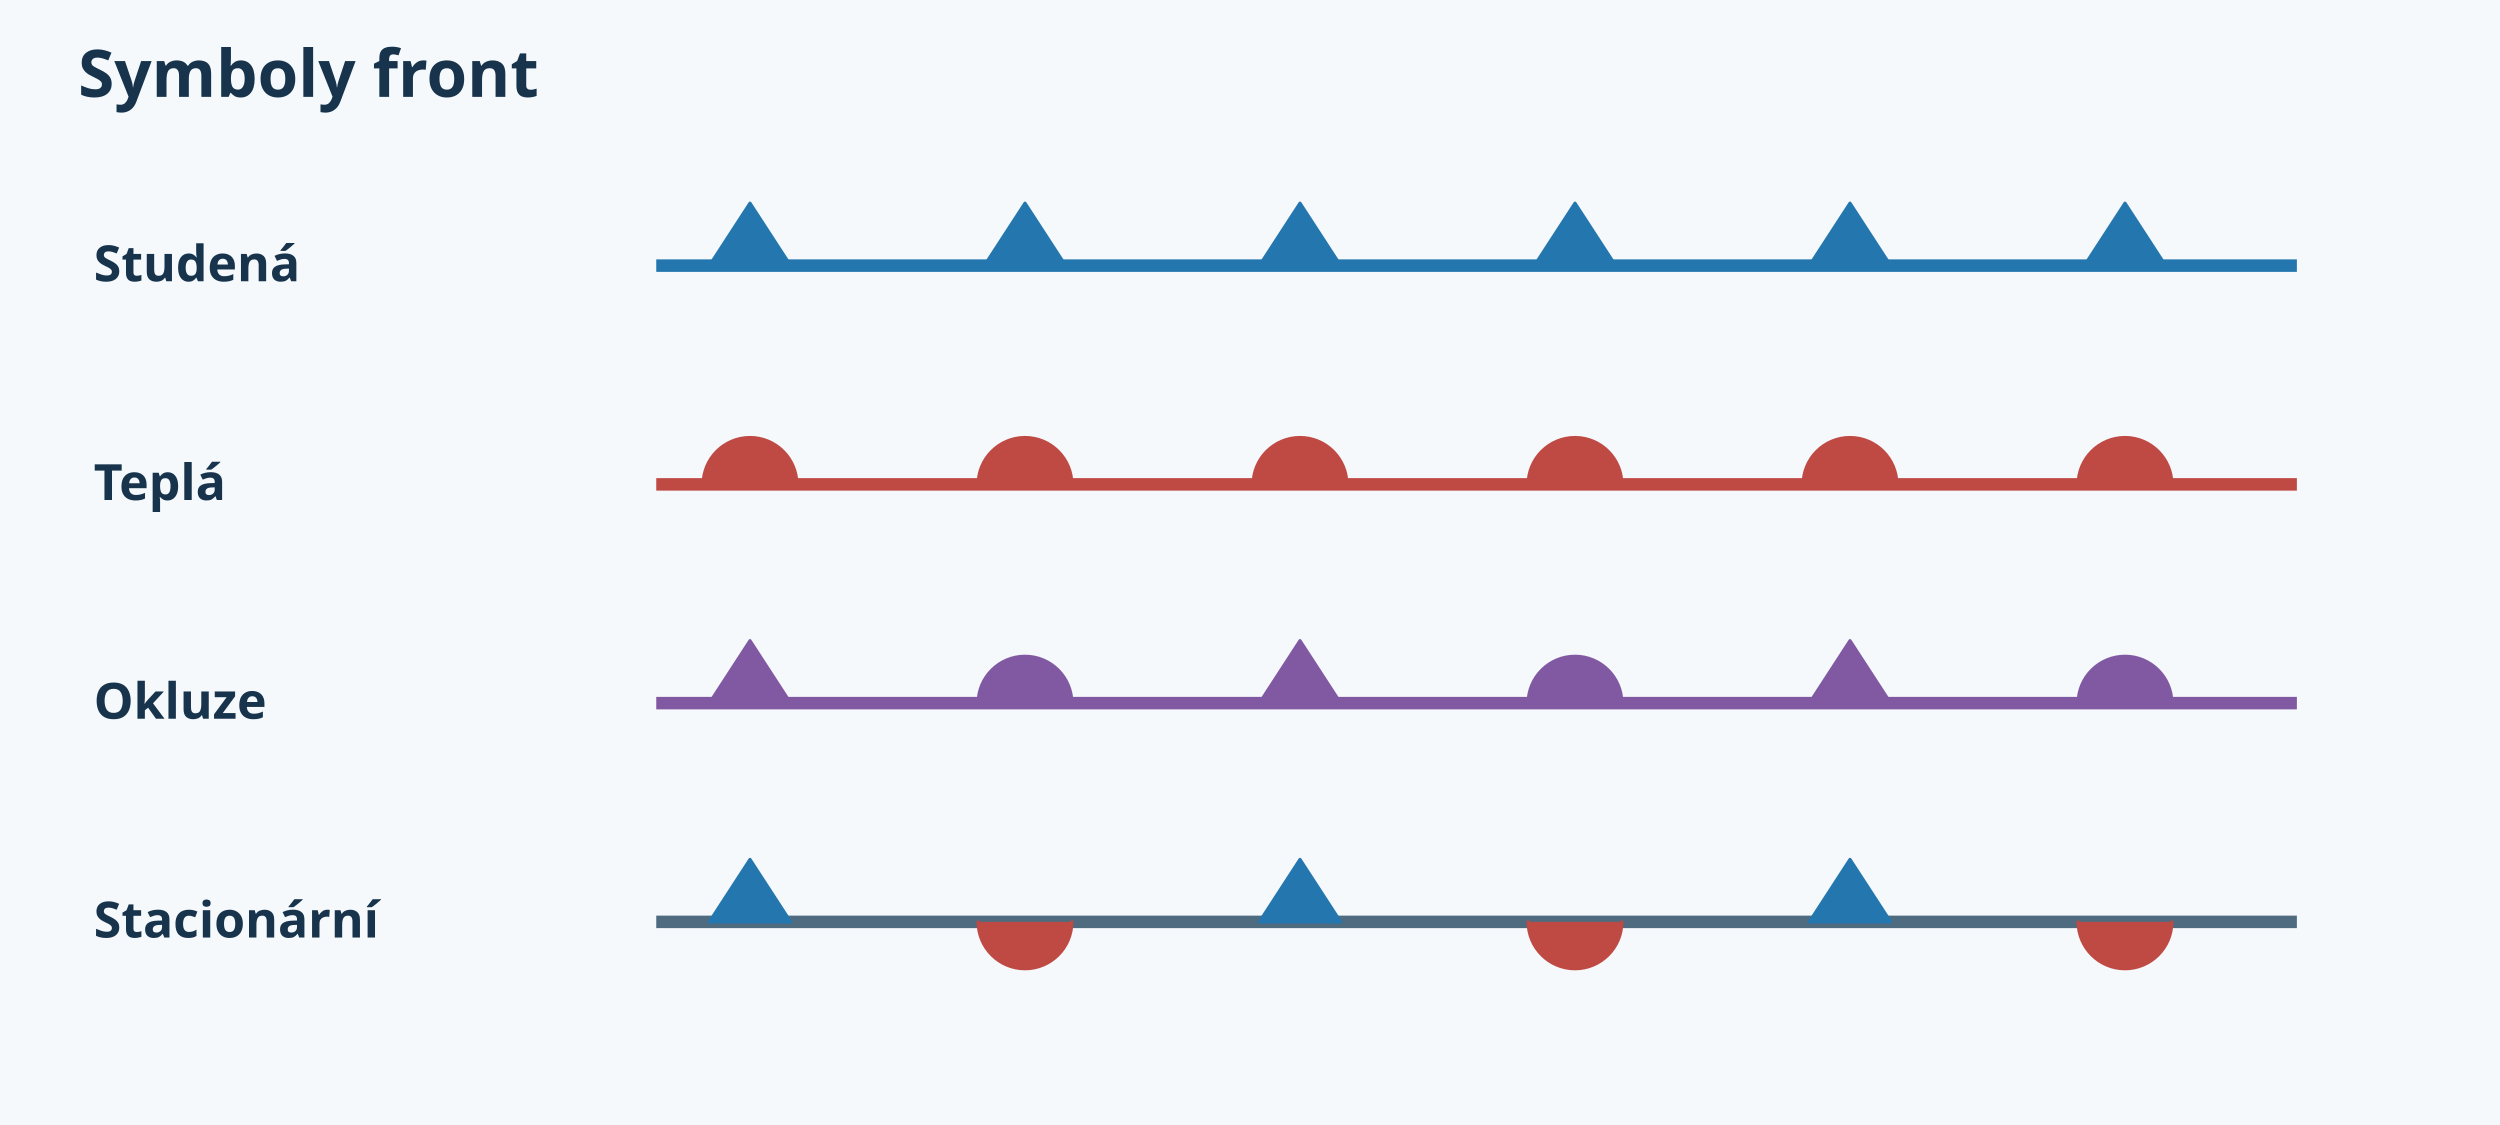
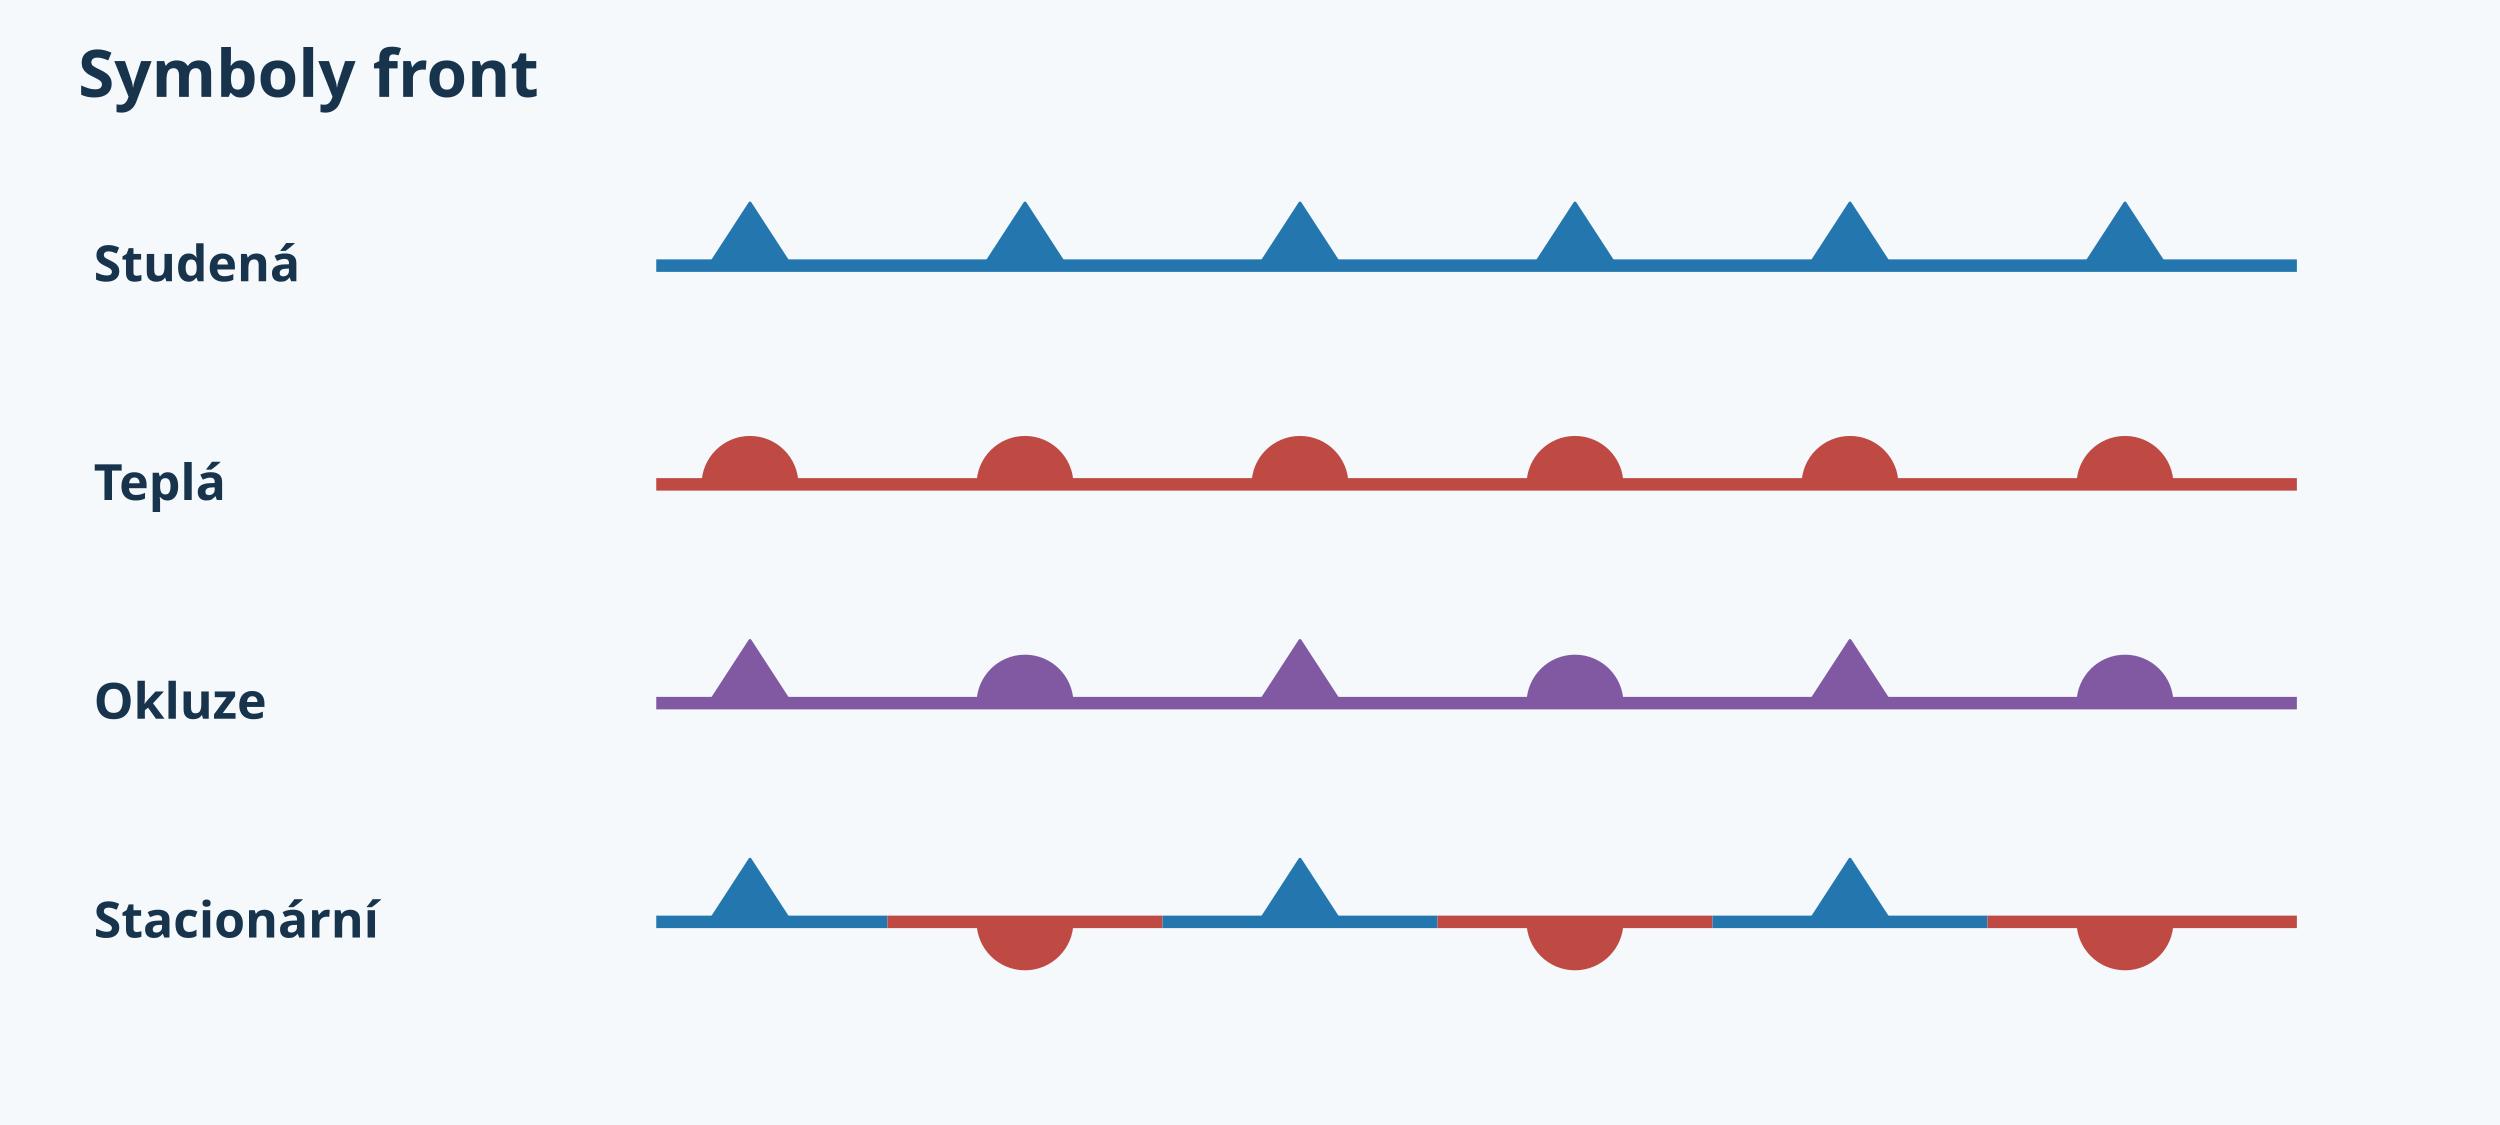
<svg xmlns="http://www.w3.org/2000/svg" viewBox="0 0 800 360" width="800" height="360" role="img" aria-labelledby="title desc">
  <defs>
    <marker id="a-2376ae" viewBox="0 0 10 10" refX="8.8" refY="5" markerWidth="6" markerHeight="6" orient="auto-start-reverse">
      <path d="M0 0 L10 5 L0 10 Z" fill="#2376ae" />
    </marker>
    <marker id="a-bf4a44" viewBox="0 0 10 10" refX="8.8" refY="5" markerWidth="6" markerHeight="6" orient="auto-start-reverse">
      <path d="M0 0 L10 5 L0 10 Z" fill="#bf4a44" />
    </marker>
    <marker id="a-198568" viewBox="0 0 10 10" refX="8.8" refY="5" markerWidth="6" markerHeight="6" orient="auto-start-reverse">
      <path d="M0 0 L10 5 L0 10 Z" fill="#198568" />
    </marker>
    <marker id="a-4e6b80" viewBox="0 0 10 10" refX="8.8" refY="5" markerWidth="6" markerHeight="6" orient="auto-start-reverse">
      <path d="M0 0 L10 5 L0 10 Z" fill="#4e6b80" />
    </marker>
    <marker id="a-8059a2" viewBox="0 0 10 10" refX="8.8" refY="5" markerWidth="6" markerHeight="6" orient="auto-start-reverse">
      <path d="M0 0 L10 5 L0 10 Z" fill="#8059a2" />
    </marker>
    <marker id="a-18344d" viewBox="0 0 10 10" refX="8.8" refY="5" markerWidth="6" markerHeight="6" orient="auto-start-reverse">
      <path d="M0 0 L10 5 L0 10 Z" fill="#18344d" />
    </marker>
    <marker id="a-e6b34d" viewBox="0 0 10 10" refX="8.8" refY="5" markerWidth="6" markerHeight="6" orient="auto-start-reverse">
      <path d="M0 0 L10 5 L0 10 Z" fill="#e6b34d" />
    </marker>
  </defs>
  <rect width="800" height="360" fill="#f5f9fc" />
  <g font-family="system-ui, sans-serif">
    <text x="25" y="31" font-size="21" fill="#18344d" font-weight="700" text-anchor="start">Symboly front</text>
    <text x="30" y="90" font-size="16" fill="#18344d" font-weight="700" text-anchor="start">Studená</text>
    <line x1="210" y1="85" x2="735" y2="85" stroke="#2376ae" stroke-width="4" />
    <path d="M227 85 L240 65 L253 85 Z" fill="#2376ae" stroke="#2376ae" stroke-width="1" stroke-linecap="round" stroke-linejoin="round" />
    <path d="M315 85 L328 65 L341 85 Z" fill="#2376ae" stroke="#2376ae" stroke-width="1" stroke-linecap="round" stroke-linejoin="round" />
    <path d="M403 85 L416 65 L429 85 Z" fill="#2376ae" stroke="#2376ae" stroke-width="1" stroke-linecap="round" stroke-linejoin="round" />
    <path d="M491 85 L504 65 L517 85 Z" fill="#2376ae" stroke="#2376ae" stroke-width="1" stroke-linecap="round" stroke-linejoin="round" />
    <path d="M579 85 L592 65 L605 85 Z" fill="#2376ae" stroke="#2376ae" stroke-width="1" stroke-linecap="round" stroke-linejoin="round" />
    <path d="M667 85 L680 65 L693 85 Z" fill="#2376ae" stroke="#2376ae" stroke-width="1" stroke-linecap="round" stroke-linejoin="round" />
    <text x="30" y="160" font-size="16" fill="#18344d" font-weight="700" text-anchor="start">Teplá</text>
    <line x1="210" y1="155" x2="735" y2="155" stroke="#bf4a44" stroke-width="4" />
    <path d="M225 155 A15 15 0 0 1 255 155" fill="#bf4a44" stroke="#bf4a44" stroke-width="1" stroke-linecap="round" stroke-linejoin="round" />
    <path d="M313 155 A15 15 0 0 1 343 155" fill="#bf4a44" stroke="#bf4a44" stroke-width="1" stroke-linecap="round" stroke-linejoin="round" />
    <path d="M401 155 A15 15 0 0 1 431 155" fill="#bf4a44" stroke="#bf4a44" stroke-width="1" stroke-linecap="round" stroke-linejoin="round" />
    <path d="M489 155 A15 15 0 0 1 519 155" fill="#bf4a44" stroke="#bf4a44" stroke-width="1" stroke-linecap="round" stroke-linejoin="round" />
    <path d="M577 155 A15 15 0 0 1 607 155" fill="#bf4a44" stroke="#bf4a44" stroke-width="1" stroke-linecap="round" stroke-linejoin="round" />
    <path d="M665 155 A15 15 0 0 1 695 155" fill="#bf4a44" stroke="#bf4a44" stroke-width="1" stroke-linecap="round" stroke-linejoin="round" />
    <text x="30" y="230" font-size="16" fill="#18344d" font-weight="700" text-anchor="start">Okluze</text>
    <line x1="210" y1="225" x2="735" y2="225" stroke="#8059a2" stroke-width="4" />
    <path d="M227 225 L240 205 L253 225 Z" fill="#8059a2" stroke="#8059a2" stroke-width="1" stroke-linecap="round" stroke-linejoin="round" />
    <path d="M313 225 A15 15 0 0 1 343 225" fill="#8059a2" stroke="#8059a2" stroke-width="1" stroke-linecap="round" stroke-linejoin="round" />
    <path d="M403 225 L416 205 L429 225 Z" fill="#8059a2" stroke="#8059a2" stroke-width="1" stroke-linecap="round" stroke-linejoin="round" />
    <path d="M489 225 A15 15 0 0 1 519 225" fill="#8059a2" stroke="#8059a2" stroke-width="1" stroke-linecap="round" stroke-linejoin="round" />
    <path d="M579 225 L592 205 L605 225 Z" fill="#8059a2" stroke="#8059a2" stroke-width="1" stroke-linecap="round" stroke-linejoin="round" />
    <path d="M665 225 A15 15 0 0 1 695 225" fill="#8059a2" stroke="#8059a2" stroke-width="1" stroke-linecap="round" stroke-linejoin="round" />
    <text x="30" y="300" font-size="16" fill="#18344d" font-weight="700" text-anchor="start">Stacionární</text>
-     <line x1="210" y1="295" x2="735" y2="295" stroke="#4e6b80" stroke-width="4" />
+     <line x1="210" y1="295" x2="284" y2="295" stroke="#2376ae" stroke-width="4" />
+     <line x1="284" y1="295" x2="372" y2="295" stroke="#bf4a44" stroke-width="4" />
+     <line x1="372" y1="295" x2="460" y2="295" stroke="#2376ae" stroke-width="4" />
+     <line x1="460" y1="295" x2="548" y2="295" stroke="#bf4a44" stroke-width="4" />
+     <line x1="548" y1="295" x2="636" y2="295" stroke="#2376ae" stroke-width="4" />
+     <line x1="636" y1="295" x2="735" y2="295" stroke="#bf4a44" stroke-width="4" />
    <path d="M227 295 L240 275 L253 295 Z" fill="#2376ae" stroke="#2376ae" stroke-width="1" stroke-linecap="round" stroke-linejoin="round" />
    <path d="M313 295 A15 15 0 0 0 343 295" fill="#bf4a44" stroke="#bf4a44" stroke-width="1" stroke-linecap="round" stroke-linejoin="round" />
    <path d="M403 295 L416 275 L429 295 Z" fill="#2376ae" stroke="#2376ae" stroke-width="1" stroke-linecap="round" stroke-linejoin="round" />
    <path d="M489 295 A15 15 0 0 0 519 295" fill="#bf4a44" stroke="#bf4a44" stroke-width="1" stroke-linecap="round" stroke-linejoin="round" />
    <path d="M579 295 L592 275 L605 295 Z" fill="#2376ae" stroke="#2376ae" stroke-width="1" stroke-linecap="round" stroke-linejoin="round" />
    <path d="M665 295 A15 15 0 0 0 695 295" fill="#bf4a44" stroke="#bf4a44" stroke-width="1" stroke-linecap="round" stroke-linejoin="round" />
  </g>
</svg>
